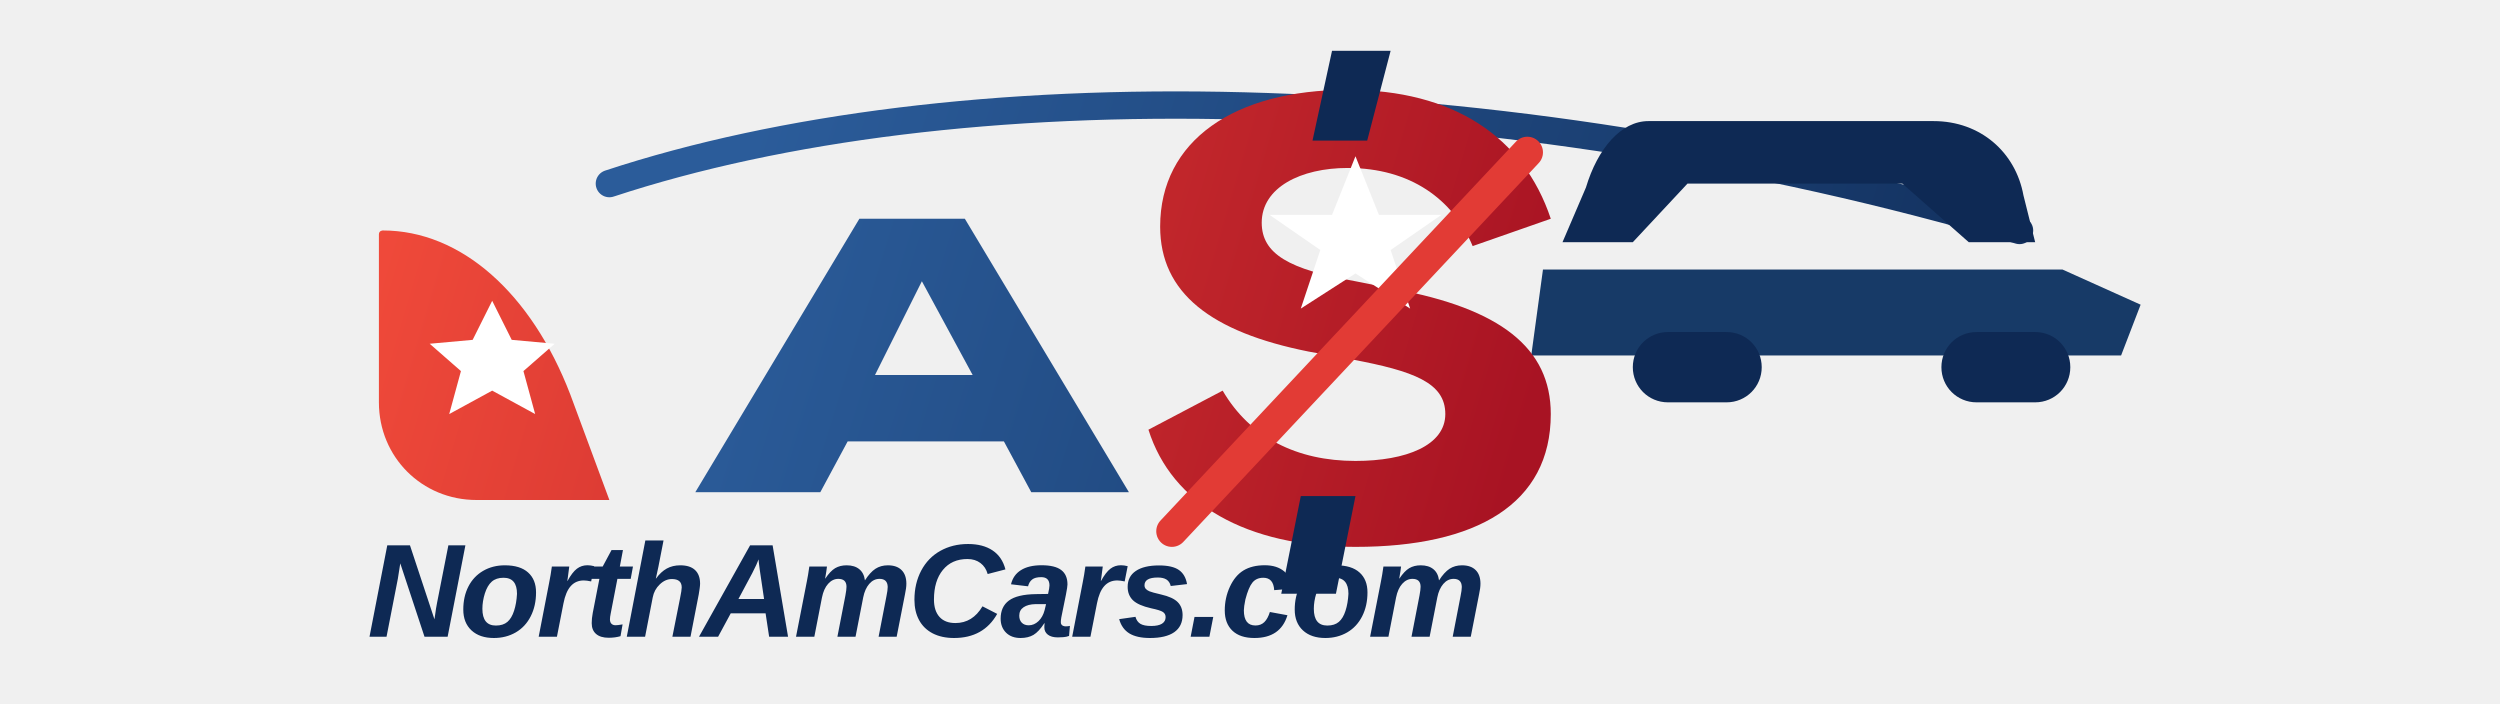
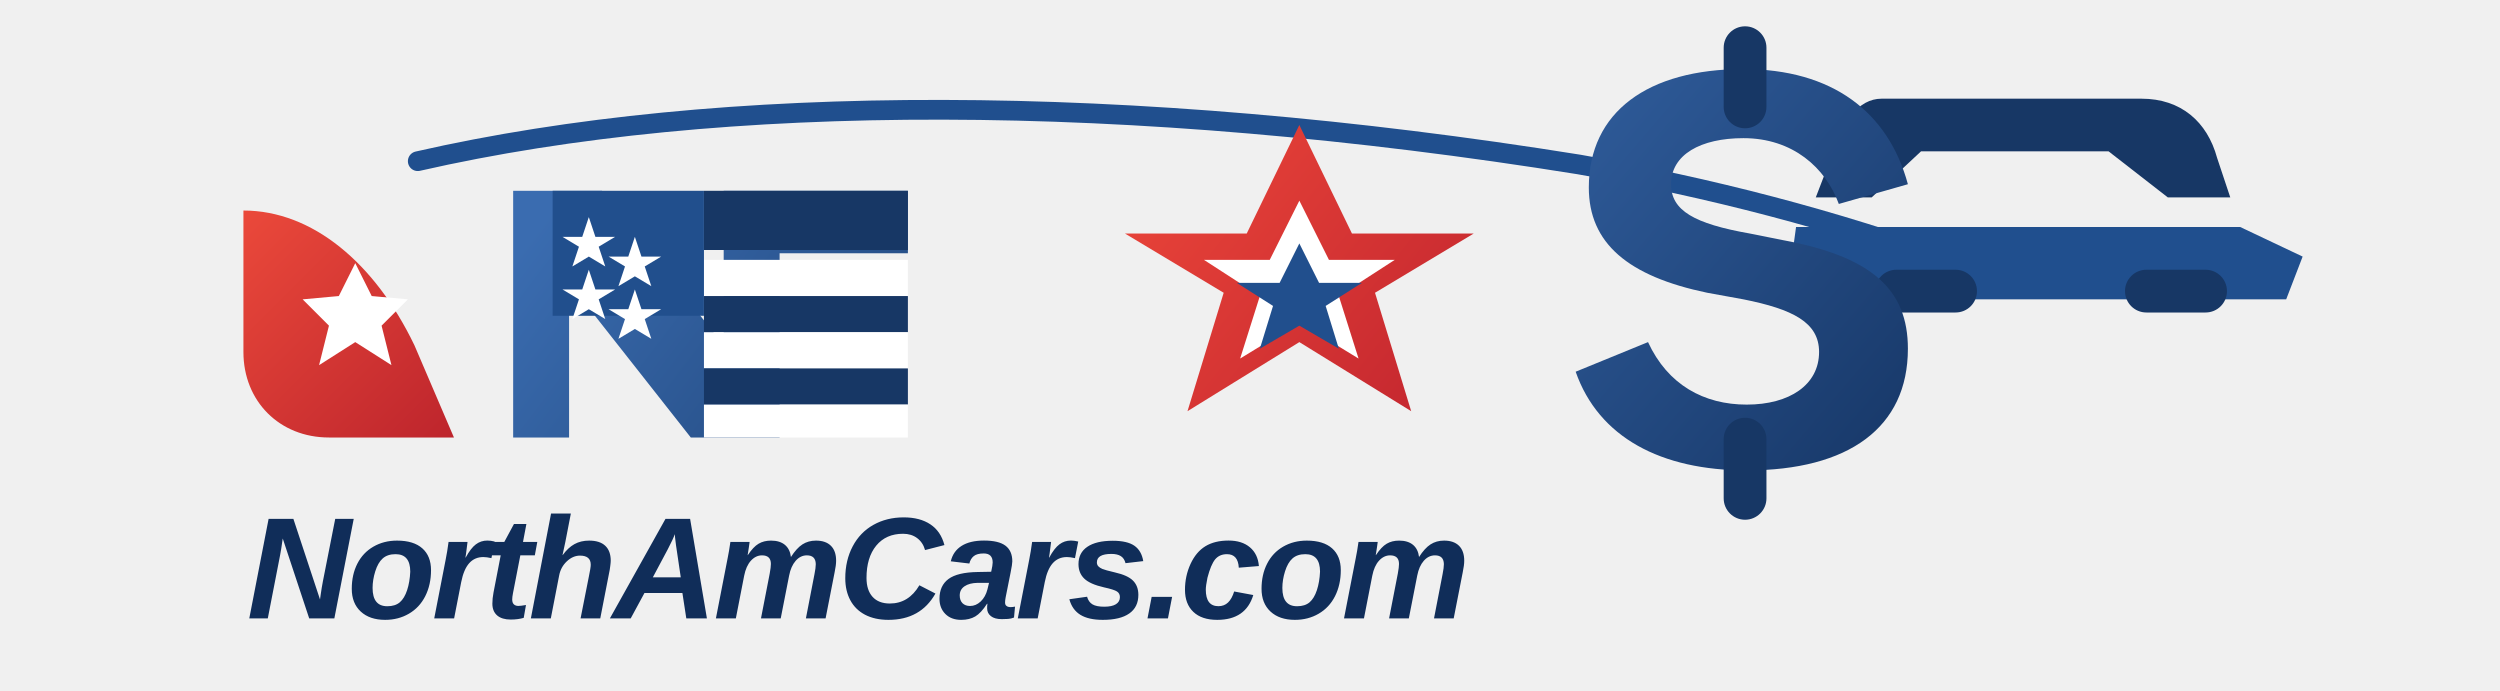
- <svg xmlns="http://www.w3.org/2000/svg" width="640" height="180" viewBox="0 0 640 180" fill="none">
+ <svg xmlns="http://www.w3.org/2000/svg" width="760" height="210" viewBox="0 0 760 210" fill="none">
  <defs>
-     <linearGradient id="aggr-red" x1="96" y1="58" x2="381" y2="142" gradientUnits="userSpaceOnUse">
-       <stop stop-color="#F04A3A" />
-       <stop offset="1" stop-color="#A81323" />
+     <linearGradient id="n-red" x1="74" y1="60" x2="168" y2="154" gradientUnits="userSpaceOnUse">
+       <stop stop-color="#EC4A3B" />
+       <stop offset="1" stop-color="#AC1727" />
    </linearGradient>
-     <linearGradient id="aggr-blue" x1="198" y1="18" x2="560" y2="130" gradientUnits="userSpaceOnUse">
-       <stop stop-color="#2B5C9A" />
-       <stop offset="1" stop-color="#0E2954" />
+     <linearGradient id="us-blue" x1="178" y1="50" x2="325" y2="162" gradientUnits="userSpaceOnUse">
+       <stop stop-color="#3A6CB0" />
+       <stop offset="1" stop-color="#173765" />
+     </linearGradient>
+     <linearGradient id="star-red" x1="324" y1="38" x2="472" y2="158" gradientUnits="userSpaceOnUse">
+       <stop stop-color="#F14A3B" />
+       <stop offset="1" stop-color="#B51B2B" />
+     </linearGradient>
+     <linearGradient id="money-blue" x1="470" y1="28" x2="622" y2="158" gradientUnits="userSpaceOnUse">
+       <stop stop-color="#305D9C" />
+       <stop offset="1" stop-color="#102D59" />
    </linearGradient>
  </defs>
-   <path d="M156 47C244 18 381 19 517 59" stroke="url(#aggr-blue)" stroke-width="7" stroke-linecap="round" />
-   <path d="M422 31H495C507 31 516 39 518 50L521 62H504L487 47H432L418 62H400L406 48C409 38 415 31 422 31Z" fill="#0E2954" />
-   <path d="M395 69H528L548 78L543 91H392L395 69Z" fill="#173A67" />
-   <path d="M418 94C418 89 422 85 427 85H442C447 85 451 89 451 94C451 99 447 103 442 103H427C422 103 418 99 418 94Z" fill="#0E2954" />
-   <path d="M497 94C497 89 501 85 506 85H521C526 85 530 89 530 94C530 99 526 103 521 103H506C501 103 497 99 497 94Z" fill="#0E2954" />
-   <path d="M98 59C118 59 136 75 146 101L156 128H122C108 128 97 117 97 103V60C97 59 98 59 98 59Z" fill="url(#aggr-red)" />
-   <path d="M126 77L131 87L142 88L134 95L137 106L126 100L115 106L118 95L110 88L121 87L126 77Z" fill="white" />
-   <path d="M178 126L220 56H247L289 126H264L257 113H217L210 126H178ZM224 96H249L236 72L224 96Z" fill="url(#aggr-blue)" />
-   <path d="M294 110L313 100C320 112 332 118 347 118C360 118 370 114 370 106C370 98 362 95 346 92L335 90C310 85 297 75 297 58C297 36 316 23 345 23C372 23 390 35 397 56L377 63C372 51 361 43 345 43C333 43 323 48 323 57C323 65 330 69 347 72L357 74C384 79 397 89 397 106C397 129 378 140 347 140C319 140 300 129 294 110Z" fill="url(#aggr-red)" />
-   <path d="M341 13H356L350 36H336L341 13ZM333 127H347L342 152H328L333 127Z" fill="#0E2954" />
-   <path d="M347 40L353 55H369L356 64L361 79L347 70L333 79L338 64L325 55H341L347 40Z" fill="white" />
-   <path d="M300 136L391 39" stroke="#E23B35" stroke-width="8" stroke-linecap="round" />
-   <text x="94" y="163" fill="#0E2954" font-family="Arial, Helvetica, sans-serif" font-size="34" font-style="italic" font-weight="900" letter-spacing="-1">NorthAmCars.com</text>
+   <path d="M127 49C219 28 343 28 480 50C520 57 558 67 594 80" stroke="#204F8E" stroke-width="6" stroke-linecap="round" />
+   <path d="M572 30H651C663 30 671 37 674 48L678 60H659L641 46H584L569 60H552L557 47C560 37 565 30 572 30Z" fill="#173765" />
+   <path d="M546 69H681L700 78L695 91H543L546 69Z" fill="#204F8E" />
+   <rect x="570" y="82" width="31" height="13" rx="6.5" fill="#173765" />
+   <rect x="646" y="82" width="31" height="13" rx="6.5" fill="#173765" />
+   <path d="M74 64C95 64 114 80 126 105L138 133H100C85 133 74 122 74 107V64Z" fill="url(#n-red)" />
+   <path d="M108 80L113 90L124 91L116 99L119 111L108 104L97 111L100 99L92 91L103 90L108 80Z" fill="white" />
+   <path d="M156 133V58H183L220 105V58H276V77H237V133H210L173 86V133H156Z" fill="url(#us-blue)" />
+   <rect x="214" y="58" width="62" height="18" fill="#173765" />
+   <rect x="214" y="79" width="62" height="11" fill="white" />
+   <rect x="214" y="90" width="62" height="11" fill="#173765" />
+   <rect x="214" y="101" width="62" height="11" fill="white" />
+   <rect x="214" y="112" width="62" height="11" fill="#173765" />
+   <rect x="214" y="123" width="62" height="10" fill="white" />
+   <path d="M168 58H214V96H168V58Z" fill="#214F8D" />
+   <path d="M179 66L181 72H187L182 75L184 81L179 78L174 81L176 75L171 72H177L179 66Z" fill="white" />
+   <path d="M193 72L195 78H201L196 81L198 87L193 84L188 87L190 81L185 78H191L193 72Z" fill="white" />
+   <path d="M179 82L181 88H187L182 91L184 97L179 94L174 97L176 91L171 88H177L179 82Z" fill="white" />
+   <path d="M193 88L195 94H201L196 97L198 103L193 100L188 103L190 97L185 94H191L193 88Z" fill="white" />
+   <path d="M395 38L411 71H448L418 89L429 125L395 104L361 125L372 89L342 71H379L395 38Z" fill="url(#star-red)" />
+   <path d="M395 61L404 79H424L407 90L413 109L395 98L377 109L383 90L366 79H386L395 61Z" fill="white" />
+   <path d="M395 74L401 86H414L403 93L407 106L395 99L383 106L387 93L376 86H389L395 74Z" fill="#214F8D" />
+   <path d="M479 113L501 104C507 117 518 123 531 123C544 123 553 117 553 107C553 98 545 94 530 91L519 89C495 84 483 74 483 57C483 34 501 21 530 21C557 21 574 34 580 56L559 62C555 51 545 42 530 42C517 42 508 47 508 56C508 64 515 68 532 71L542 73C569 78 580 88 580 106C580 130 562 143 531 143C505 143 486 133 479 113Z" fill="url(#money-blue)" />
+   <rect x="524" y="8" width="13" height="31" rx="6.5" fill="#173765" />
+   <rect x="524" y="127" width="13" height="31" rx="6.5" fill="#173765" />
+   <text x="75" y="188" fill="#102D59" font-family="Arial, Helvetica, sans-serif" font-size="44" font-style="italic" font-weight="900" letter-spacing="-1.2">NorthAmCars.com</text>
</svg>
